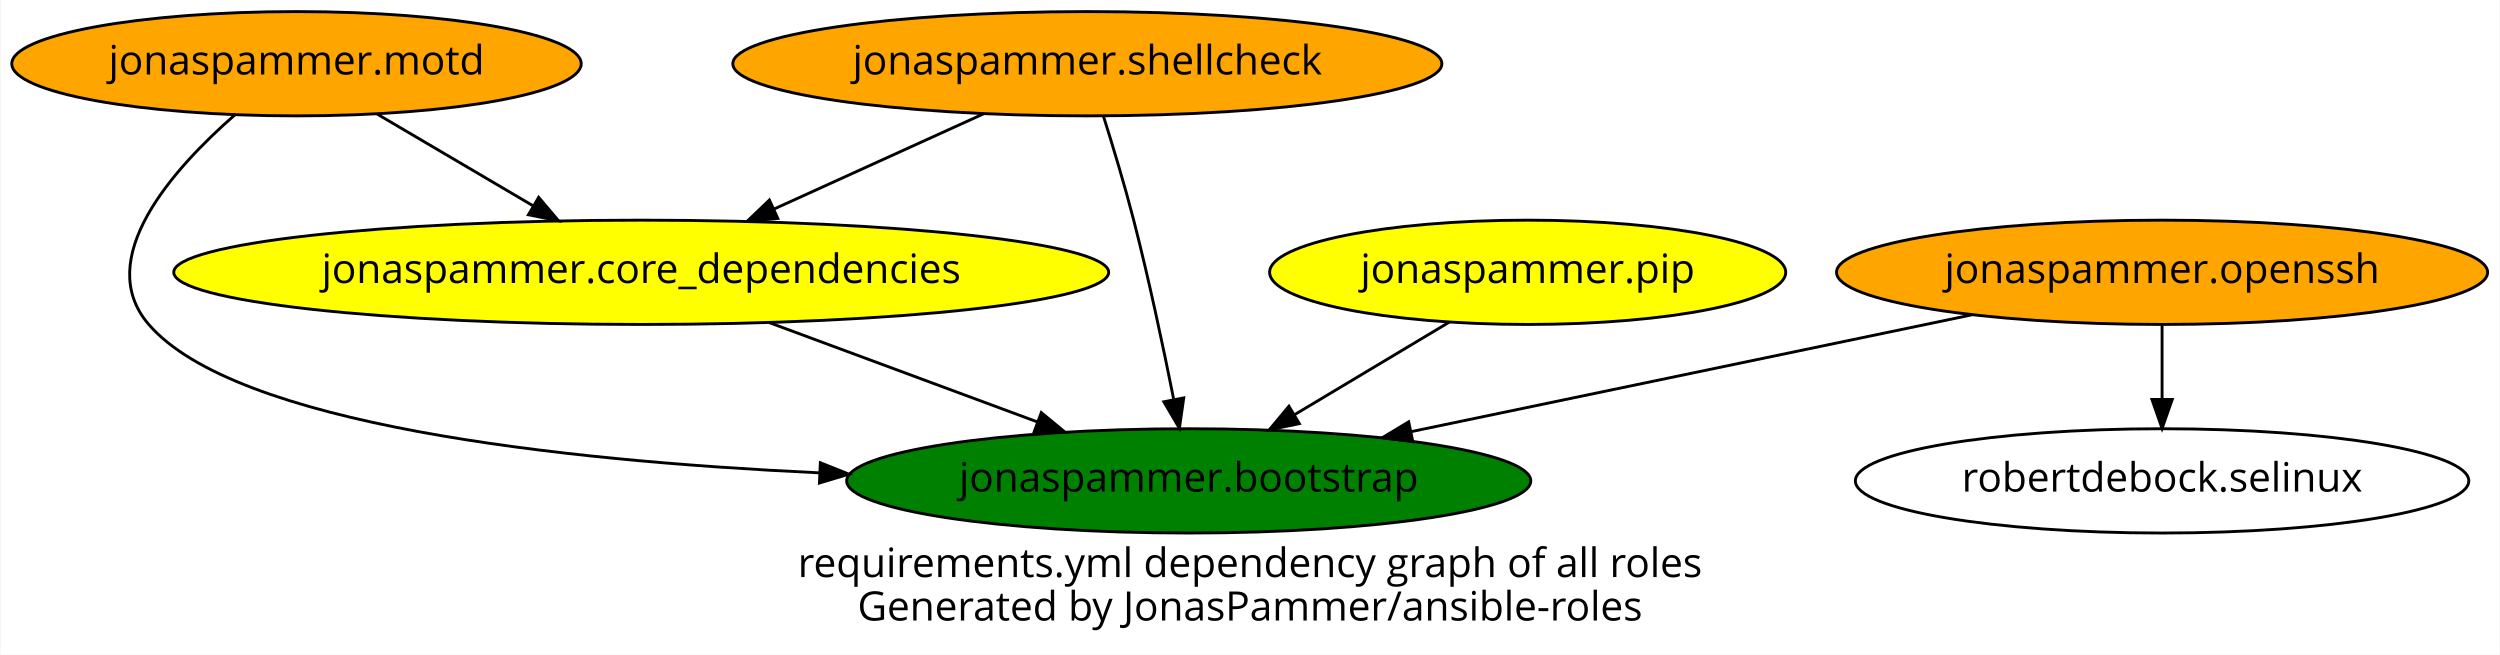
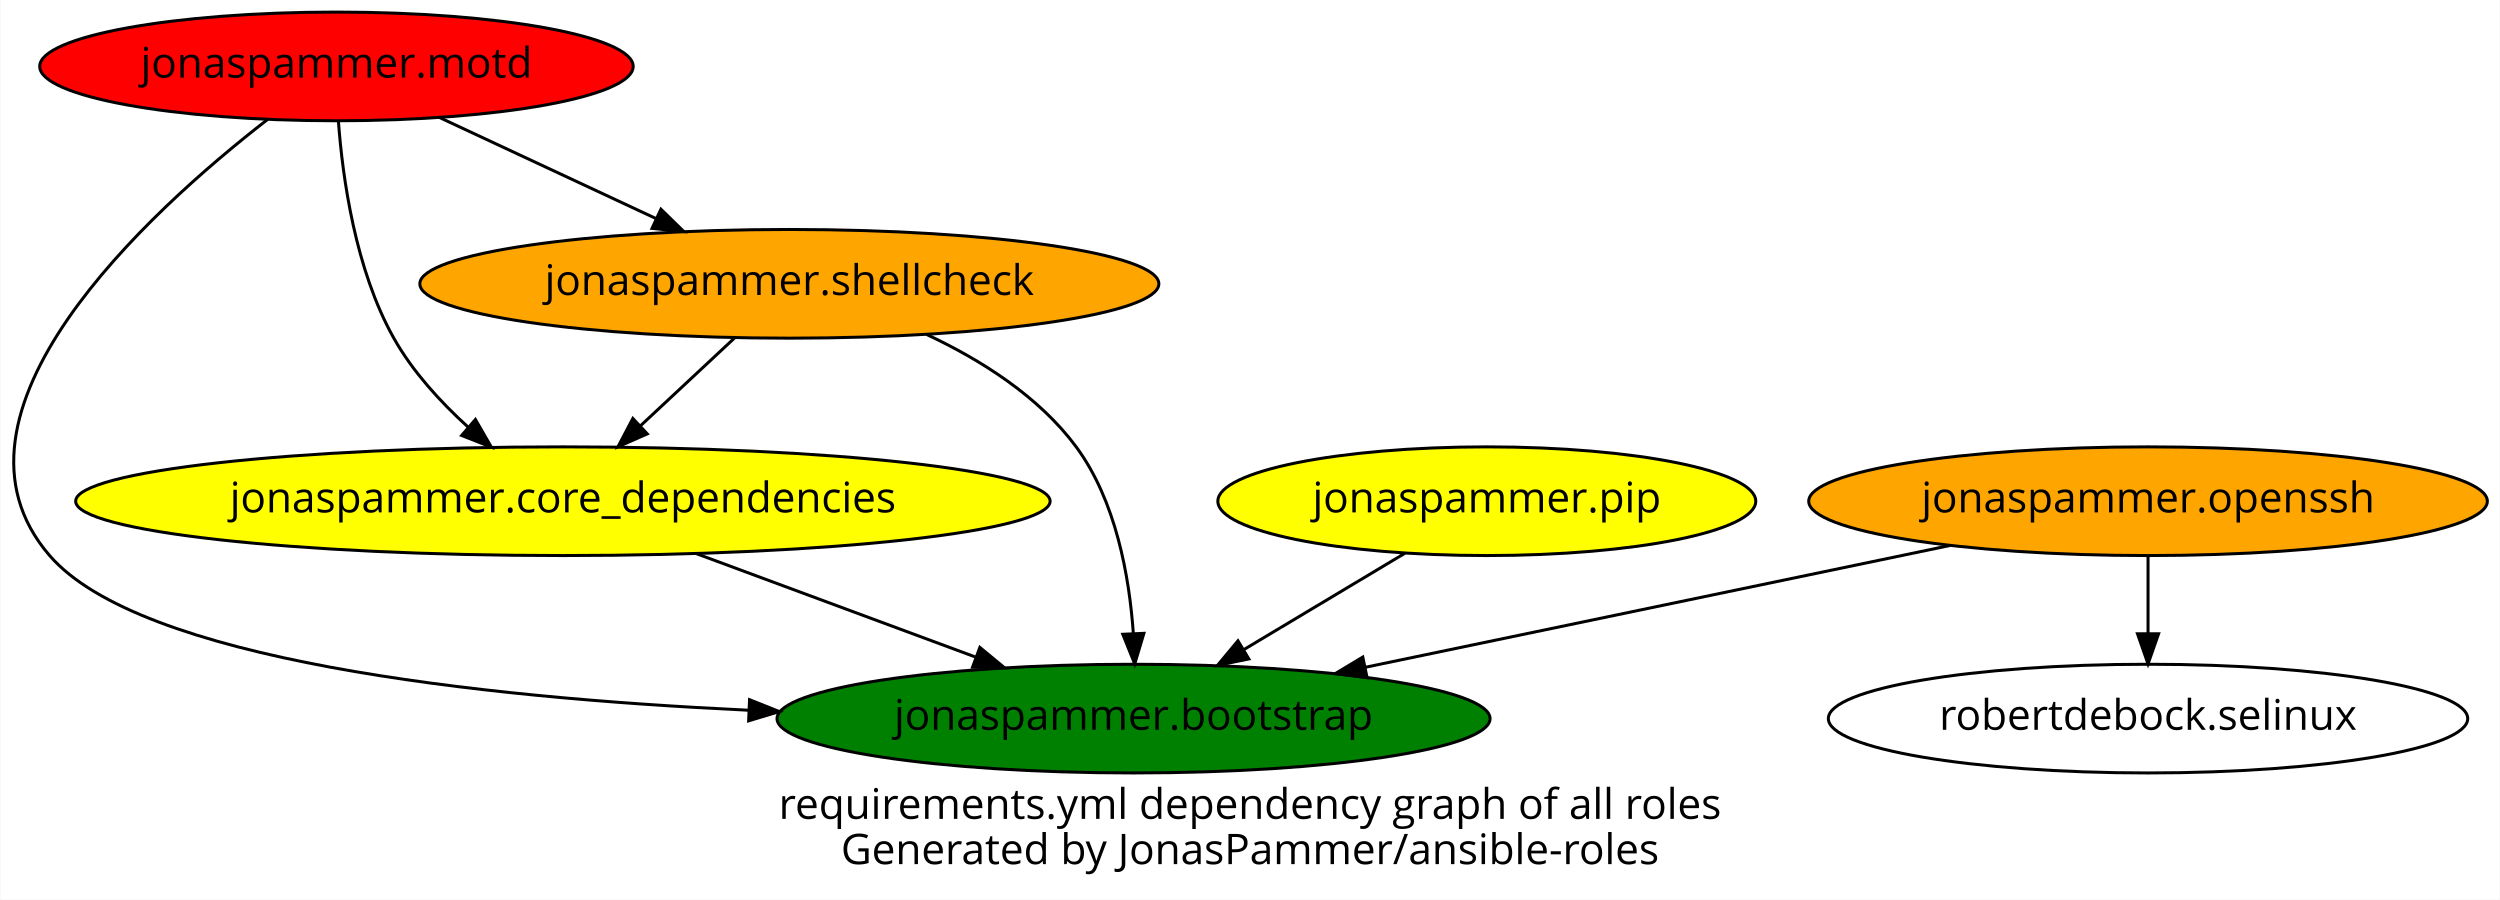
- <svg xmlns="http://www.w3.org/2000/svg" width="863pt" height="226pt" viewBox="0.00 0.00 862.58 226.00">
-   <g id="graph0" class="graph" transform="scale(1 1) rotate(0) translate(4 222)">
-     <polygon fill="white" stroke="transparent" points="-4,4 -4,-222 858.58,-222 858.58,4 -4,4" />
-     <text text-anchor="middle" x="427.29" y="-22.8" font-family="Open Sans" font-size="14.00">requirements.yml dependency graph of all roles </text>
-     <text text-anchor="middle" x="427.29" y="-7.8" font-family="Open Sans" font-size="14.00"> Generated by JonasPammer/ansible-roles</text>
+ <svg xmlns="http://www.w3.org/2000/svg" width="828pt" height="298pt" viewBox="0.00 0.00 827.74 298.00">
+   <g id="graph0" class="graph" transform="scale(1 1) rotate(0) translate(4 294)">
+     <polygon fill="white" stroke="transparent" points="-4,4 -4,-294 823.74,-294 823.74,4 -4,4" />
+     <text text-anchor="middle" x="409.87" y="-22.8" font-family="Open Sans" font-size="14.00">requirements.yml dependency graph of all roles </text>
+     <text text-anchor="middle" x="409.87" y="-7.8" font-family="Open Sans" font-size="14.00"> Generated by JonasPammer/ansible-roles</text>
    <g id="node1" class="node">
-       <ellipse fill="green" stroke="black" cx="406.14" cy="-56" rx="118.08" ry="18" />
-       <text text-anchor="middle" x="406.14" y="-52.3" font-family="Open Sans" font-size="14.00">jonaspammer.bootstrap</text>
+       <ellipse fill="green" stroke="black" cx="371.3" cy="-56" rx="118.08" ry="18" />
+       <text text-anchor="middle" x="371.3" y="-52.3" font-family="Open Sans" font-size="14.00">jonaspammer.bootstrap</text>
    </g>
    <g id="node2" class="node">
-       <ellipse fill="yellow" stroke="black" cx="217.14" cy="-128" rx="161.37" ry="18" />
-       <text text-anchor="middle" x="217.14" y="-124.3" font-family="Open Sans" font-size="14.00">jonaspammer.core_dependencies</text>
+       <ellipse fill="yellow" stroke="black" cx="182.3" cy="-128" rx="161.37" ry="18" />
+       <text text-anchor="middle" x="182.3" y="-124.3" font-family="Open Sans" font-size="14.00">jonaspammer.core_dependencies</text>
    </g>
    <g id="edge1" class="edge">
-       <path fill="none" stroke="black" d="M261.45,-110.59C289.1,-100.35 324.81,-87.12 353.84,-76.37" />
-       <polygon fill="black" stroke="black" points="355.25,-79.58 363.41,-72.83 352.81,-73.02 355.25,-79.58" />
+       <path fill="none" stroke="black" d="M226.61,-110.59C254.25,-100.35 289.97,-87.12 319,-76.37" />
+       <polygon fill="black" stroke="black" points="320.4,-79.58 328.56,-72.83 317.97,-73.02 320.4,-79.58" />
    </g>
    <g id="node3" class="node">
-       <ellipse fill="orange" stroke="black" cx="98.14" cy="-200" rx="98.28" ry="18" />
-       <text text-anchor="middle" x="98.14" y="-196.3" font-family="Open Sans" font-size="14.00">jonaspammer.motd</text>
+       <ellipse fill="red" stroke="black" cx="107.3" cy="-272" rx="98.28" ry="18" />
+       <text text-anchor="middle" x="107.3" y="-268.3" font-family="Open Sans" font-size="14.00">jonaspammer.motd</text>
    </g>
    <g id="edge2" class="edge">
-       <path fill="none" stroke="black" d="M76.89,-182.37C55.33,-163.53 27.71,-132.51 47.14,-110 76.95,-75.47 187.92,-63.04 278.69,-58.77" />
-       <polygon fill="black" stroke="black" points="278.97,-62.26 288.81,-58.32 278.66,-55.26 278.97,-62.26" />
+       <path fill="none" stroke="black" d="M84.51,-254.45C44.99,-223.8 -28.31,-157.05 12.3,-110 42.11,-75.47 153.08,-63.04 243.84,-58.77" />
+       <polygon fill="black" stroke="black" points="244.12,-62.26 253.96,-58.32 243.82,-55.26 244.12,-62.26" />
    </g>
    <g id="edge3" class="edge">
-       <path fill="none" stroke="black" d="M126.04,-182.59C142.07,-173.16 162.41,-161.2 179.8,-150.96" />
-       <polygon fill="black" stroke="black" points="181.74,-153.88 188.59,-145.8 178.2,-147.85 181.74,-153.88" />
+       <path fill="none" stroke="black" d="M107.95,-253.87C109.33,-235.13 113.53,-204.73 126.3,-182 132.49,-170.97 141.75,-160.85 150.96,-152.49" />
+       <polygon fill="black" stroke="black" points="153.33,-155.07 158.62,-145.89 148.76,-149.77 153.33,-155.07" />
+     </g>
+     <g id="node6" class="node">
+       <ellipse fill="orange" stroke="black" cx="257.3" cy="-200" rx="122.38" ry="18" />
+       <text text-anchor="middle" x="257.3" y="-196.3" font-family="Open Sans" font-size="14.00">jonaspammer.shellcheck</text>
+     </g>
+     <g id="edge4" class="edge">
+       <path fill="none" stroke="black" d="M141.33,-255.12C162.61,-245.19 190.22,-232.3 213.16,-221.6" />
+       <polygon fill="black" stroke="black" points="214.77,-224.71 222.35,-217.31 211.81,-218.36 214.77,-224.71" />
    </g>
    <g id="node4" class="node">
-       <ellipse fill="orange" stroke="black" cx="742.14" cy="-128" rx="112.38" ry="18" />
-       <text text-anchor="middle" x="742.14" y="-124.3" font-family="Open Sans" font-size="14.00">jonaspammer.openssh</text>
+       <ellipse fill="orange" stroke="black" cx="707.3" cy="-128" rx="112.38" ry="18" />
+       <text text-anchor="middle" x="707.3" y="-124.3" font-family="Open Sans" font-size="14.00">jonaspammer.openssh</text>
    </g>
-     <g id="edge4" class="edge">
-       <path fill="none" stroke="black" d="M676.56,-113.34C621.04,-101.77 541.4,-85.18 482.92,-73" />
-       <polygon fill="black" stroke="black" points="483.5,-69.54 472.99,-70.93 482.07,-76.39 483.5,-69.54" />
+     <g id="edge5" class="edge">
+       <path fill="none" stroke="black" d="M641.71,-113.34C586.2,-101.77 506.56,-85.18 448.08,-73" />
+       <polygon fill="black" stroke="black" points="448.65,-69.54 438.15,-70.93 447.23,-76.39 448.65,-69.54" />
    </g>
    <g id="node7" class="node">
-       <ellipse fill="none" stroke="black" cx="742.14" cy="-56" rx="105.88" ry="18" />
-       <text text-anchor="middle" x="742.14" y="-52.3" font-family="Open Sans" font-size="14.00">robertdebock.selinux</text>
+       <ellipse fill="none" stroke="black" cx="707.3" cy="-56" rx="105.88" ry="18" />
+       <text text-anchor="middle" x="707.3" y="-52.3" font-family="Open Sans" font-size="14.00">robertdebock.selinux</text>
    </g>
-     <g id="edge5" class="edge">
-       <path fill="none" stroke="black" d="M742.14,-109.7C742.14,-101.98 742.14,-92.71 742.14,-84.11" />
-       <polygon fill="black" stroke="black" points="745.64,-84.1 742.14,-74.1 738.64,-84.1 745.64,-84.1" />
+     <g id="edge6" class="edge">
+       <path fill="none" stroke="black" d="M707.3,-109.7C707.3,-101.98 707.3,-92.71 707.3,-84.11" />
+       <polygon fill="black" stroke="black" points="710.8,-84.1 707.3,-74.1 703.8,-84.1 710.8,-84.1" />
    </g>
    <g id="node5" class="node">
-       <ellipse fill="yellow" stroke="black" cx="523.14" cy="-128" rx="89.08" ry="18" />
-       <text text-anchor="middle" x="523.14" y="-124.3" font-family="Open Sans" font-size="14.00">jonaspammer.pip</text>
-     </g>
-     <g id="edge6" class="edge">
-       <path fill="none" stroke="black" d="M496.01,-110.76C480.14,-101.27 459.9,-89.17 442.65,-78.84" />
-       <polygon fill="black" stroke="black" points="444.32,-75.76 433.94,-73.63 440.73,-81.77 444.32,-75.76" />
-     </g>
-     <g id="node6" class="node">
-       <ellipse fill="orange" stroke="black" cx="371.14" cy="-200" rx="122.38" ry="18" />
-       <text text-anchor="middle" x="371.14" y="-196.3" font-family="Open Sans" font-size="14.00">jonaspammer.shellcheck</text>
+       <ellipse fill="yellow" stroke="black" cx="488.3" cy="-128" rx="89.08" ry="18" />
+       <text text-anchor="middle" x="488.3" y="-124.3" font-family="Open Sans" font-size="14.00">jonaspammer.pip</text>
    </g>
    <g id="edge7" class="edge">
-       <path fill="none" stroke="black" d="M376.69,-181.92C379.95,-171.58 384.03,-158.1 387.14,-146 392.42,-125.47 397.39,-102.02 400.91,-84.34" />
-       <polygon fill="black" stroke="black" points="404.42,-84.65 402.92,-74.16 397.55,-83.3 404.42,-84.65" />
+       <path fill="none" stroke="black" d="M461.16,-110.76C445.29,-101.27 425.06,-89.17 407.81,-78.84" />
+       <polygon fill="black" stroke="black" points="409.48,-75.76 399.1,-73.63 405.88,-81.77 409.48,-75.76" />
    </g>
    <g id="edge8" class="edge">
-       <path fill="none" stroke="black" d="M335.42,-182.76C313.87,-172.97 286.19,-160.39 263.02,-149.86" />
-       <polygon fill="black" stroke="black" points="264.29,-146.59 253.73,-145.63 261.39,-152.96 264.29,-146.59" />
+       <path fill="none" stroke="black" d="M302.71,-183.25C320.68,-174.85 339.95,-162.71 352.3,-146 365.46,-128.17 369.9,-103.17 371.23,-84.2" />
+       <polygon fill="black" stroke="black" points="374.73,-84.24 371.69,-74.1 367.74,-83.93 374.73,-84.24" />
+     </g>
+     <g id="edge9" class="edge">
+       <path fill="none" stroke="black" d="M239.14,-182.05C229.81,-173.35 218.29,-162.59 208.06,-153.04" />
+       <polygon fill="black" stroke="black" points="210.24,-150.3 200.54,-146.03 205.47,-155.41 210.24,-150.3" />
    </g>
  </g>
</svg>
